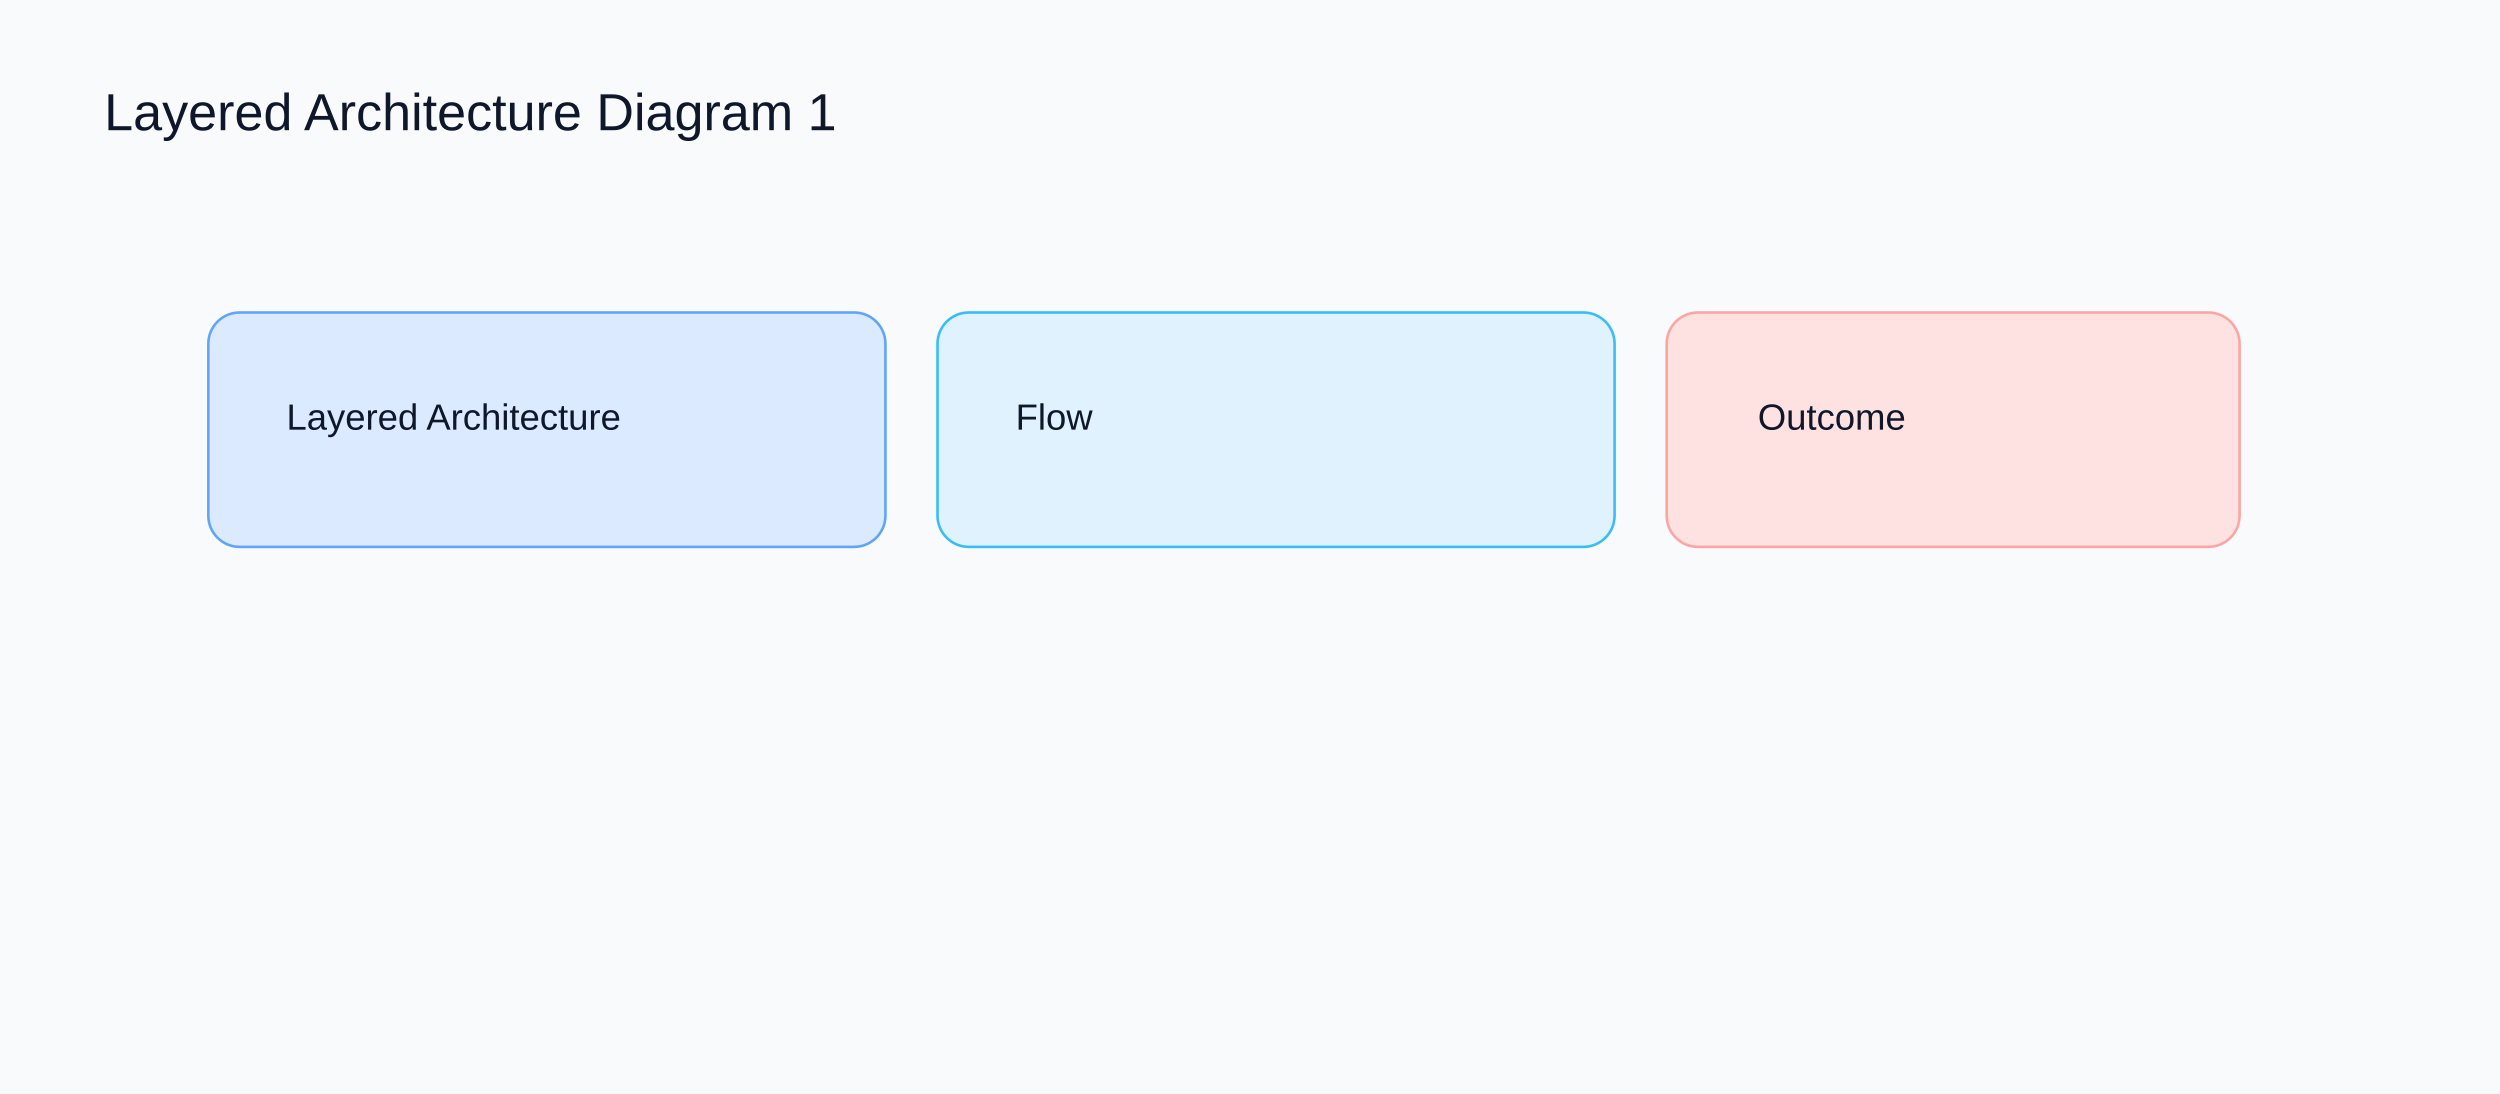
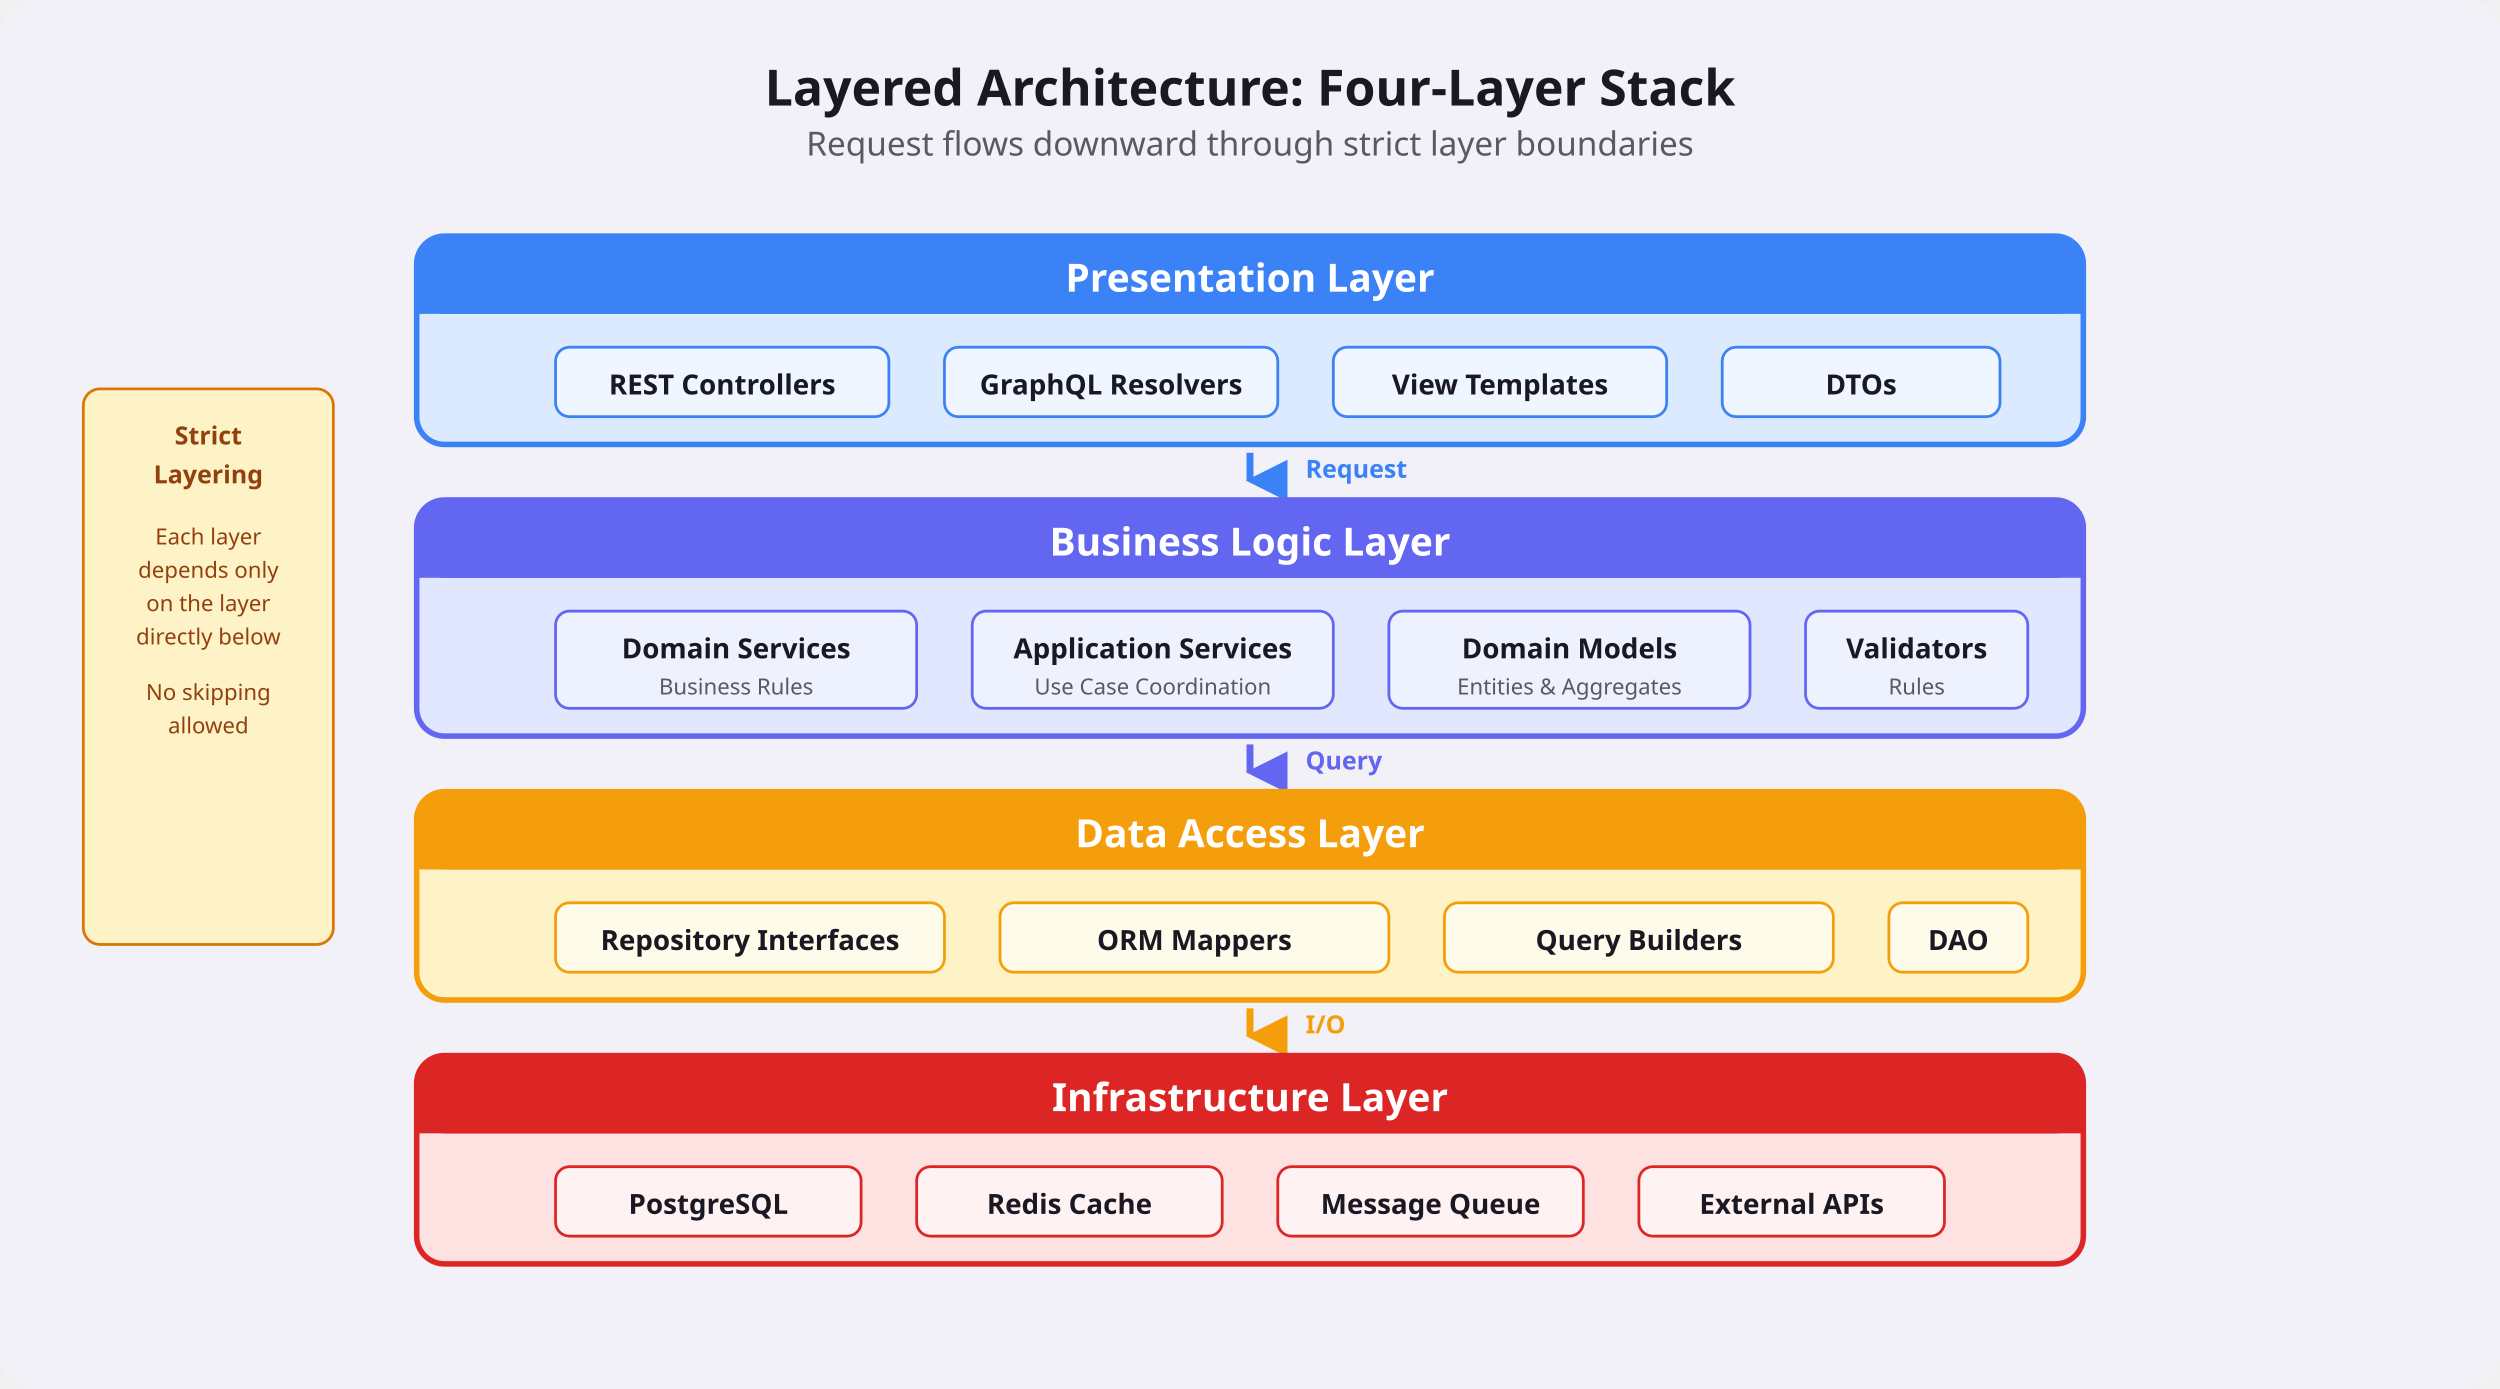
- <svg xmlns="http://www.w3.org/2000/svg" width="960" height="420" viewBox="0 0 960 420">
-   <rect width="960" height="420" fill="#f8fafc" />
-   <text x="40" y="50" font-family="Arial" font-size="20" fill="#0f172a">Layered Architecture Diagram 1</text>
-   <rect x="80" y="120" width="260" height="90" rx="12" fill="#dbeafe" stroke="#60a5fa" />
-   <text x="110" y="165" font-family="Arial" font-size="14" fill="#0f172a">Layered Architecture</text>
-   <rect x="360" y="120" width="260" height="90" rx="12" fill="#e0f2fe" stroke="#38bdf8" />
-   <text x="390" y="165" font-family="Arial" font-size="14" fill="#0f172a">Flow</text>
-   <rect x="640" y="120" width="220" height="90" rx="12" fill="#fee2e2" stroke="#fca5a5" />
-   <text x="675" y="165" font-family="Arial" font-size="14" fill="#0f172a">Outcome</text>
+ <svg xmlns="http://www.w3.org/2000/svg" width="900" height="500" viewBox="0 0 900 500" font-family="system-ui, sans-serif">
+   <rect width="900" height="500" rx="12" fill="#f3f1f8" />
+   <text x="450" y="38" font-size="18" font-weight="700" fill="#1a1822" text-anchor="middle">Layered Architecture: Four-Layer Stack</text>
+   <text x="450" y="56" font-size="12" fill="#1a1822" opacity="0.7" text-anchor="middle">Request flows downward through strict layer boundaries</text>
+   <rect x="150" y="85" width="600" height="75" rx="10" fill="#dbeafe" stroke="#3b82f6" stroke-width="2" />
+   <rect x="150" y="85" width="600" height="28" rx="10" fill="#3b82f6" />
+   <rect x="150" y="103" width="600" height="10" fill="#3b82f6" />
+   <text x="450" y="105" font-size="14" font-weight="700" fill="#ffffff" text-anchor="middle">Presentation Layer</text>
+   <rect x="200" y="125" width="120" height="25" rx="5" fill="#eff6ff" stroke="#3b82f6" stroke-width="1" />
+   <text x="260" y="142" font-size="10" font-weight="700" fill="#1a1822" text-anchor="middle">REST Controllers</text>
+   <rect x="340" y="125" width="120" height="25" rx="5" fill="#eff6ff" stroke="#3b82f6" stroke-width="1" />
+   <text x="400" y="142" font-size="10" font-weight="700" fill="#1a1822" text-anchor="middle">GraphQL Resolvers</text>
+   <rect x="480" y="125" width="120" height="25" rx="5" fill="#eff6ff" stroke="#3b82f6" stroke-width="1" />
+   <text x="540" y="142" font-size="10" font-weight="700" fill="#1a1822" text-anchor="middle">View Templates</text>
+   <rect x="620" y="125" width="100" height="25" rx="5" fill="#eff6ff" stroke="#3b82f6" stroke-width="1" />
+   <text x="670" y="142" font-size="10" font-weight="700" fill="#1a1822" text-anchor="middle">DTOs</text>
+   <line x1="450" y1="163" x2="450" y2="173" stroke="#3b82f6" stroke-width="2.5" marker-end="url(#arrowDown)" />
+   <text x="470" y="172" font-size="9" font-weight="700" fill="#3b82f6">Request</text>
+   <rect x="150" y="180" width="600" height="85" rx="10" fill="#e0e7ff" stroke="#6366f1" stroke-width="2" />
+   <rect x="150" y="180" width="600" height="28" rx="10" fill="#6366f1" />
+   <rect x="150" y="198" width="600" height="10" fill="#6366f1" />
+   <text x="450" y="200" font-size="14" font-weight="700" fill="#ffffff" text-anchor="middle">Business Logic Layer</text>
+   <rect x="200" y="220" width="130" height="35" rx="5" fill="#eef2ff" stroke="#6366f1" stroke-width="1" />
+   <text x="265" y="237" font-size="10" font-weight="700" fill="#1a1822" text-anchor="middle">Domain Services</text>
+   <text x="265" y="250" font-size="8" font-weight="400" fill="#1a1822" opacity="0.7" text-anchor="middle">Business Rules</text>
+   <rect x="350" y="220" width="130" height="35" rx="5" fill="#eef2ff" stroke="#6366f1" stroke-width="1" />
+   <text x="415" y="237" font-size="10" font-weight="700" fill="#1a1822" text-anchor="middle">Application Services</text>
+   <text x="415" y="250" font-size="8" font-weight="400" fill="#1a1822" opacity="0.7" text-anchor="middle">Use Case Coordination</text>
+   <rect x="500" y="220" width="130" height="35" rx="5" fill="#eef2ff" stroke="#6366f1" stroke-width="1" />
+   <text x="565" y="237" font-size="10" font-weight="700" fill="#1a1822" text-anchor="middle">Domain Models</text>
+   <text x="565" y="250" font-size="8" font-weight="400" fill="#1a1822" opacity="0.7" text-anchor="middle">Entities &amp; Aggregates</text>
+   <rect x="650" y="220" width="80" height="35" rx="5" fill="#eef2ff" stroke="#6366f1" stroke-width="1" />
+   <text x="690" y="237" font-size="10" font-weight="700" fill="#1a1822" text-anchor="middle">Validators</text>
+   <text x="690" y="250" font-size="8" font-weight="400" fill="#1a1822" opacity="0.7" text-anchor="middle">Rules</text>
+   <line x1="450" y1="268" x2="450" y2="278" stroke="#6366f1" stroke-width="2.5" marker-end="url(#arrowDownIndigo)" />
+   <text x="470" y="277" font-size="9" font-weight="700" fill="#6366f1">Query</text>
+   <rect x="150" y="285" width="600" height="75" rx="10" fill="#fef3c7" stroke="#f59e0b" stroke-width="2" />
+   <rect x="150" y="285" width="600" height="28" rx="10" fill="#f59e0b" />
+   <rect x="150" y="303" width="600" height="10" fill="#f59e0b" />
+   <text x="450" y="305" font-size="14" font-weight="700" fill="#ffffff" text-anchor="middle">Data Access Layer</text>
+   <rect x="200" y="325" width="140" height="25" rx="5" fill="#fffbeb" stroke="#f59e0b" stroke-width="1" />
+   <text x="270" y="342" font-size="10" font-weight="700" fill="#1a1822" text-anchor="middle">Repository Interfaces</text>
+   <rect x="360" y="325" width="140" height="25" rx="5" fill="#fffbeb" stroke="#f59e0b" stroke-width="1" />
+   <text x="430" y="342" font-size="10" font-weight="700" fill="#1a1822" text-anchor="middle">ORM Mappers</text>
+   <rect x="520" y="325" width="140" height="25" rx="5" fill="#fffbeb" stroke="#f59e0b" stroke-width="1" />
+   <text x="590" y="342" font-size="10" font-weight="700" fill="#1a1822" text-anchor="middle">Query Builders</text>
+   <rect x="680" y="325" width="50" height="25" rx="5" fill="#fffbeb" stroke="#f59e0b" stroke-width="1" />
+   <text x="705" y="342" font-size="10" font-weight="700" fill="#1a1822" text-anchor="middle">DAO</text>
+   <line x1="450" y1="363" x2="450" y2="373" stroke="#f59e0b" stroke-width="2.5" marker-end="url(#arrowDownAmber)" />
+   <text x="470" y="372" font-size="9" font-weight="700" fill="#f59e0b">I/O</text>
+   <rect x="150" y="380" width="600" height="75" rx="10" fill="#fee2e2" stroke="#dc2626" stroke-width="2" />
+   <rect x="150" y="380" width="600" height="28" rx="10" fill="#dc2626" />
+   <rect x="150" y="398" width="600" height="10" fill="#dc2626" />
+   <text x="450" y="400" font-size="14" font-weight="700" fill="#ffffff" text-anchor="middle">Infrastructure Layer</text>
+   <rect x="200" y="420" width="110" height="25" rx="5" fill="#fef2f2" stroke="#dc2626" stroke-width="1" />
+   <text x="255" y="437" font-size="10" font-weight="700" fill="#1a1822" text-anchor="middle">PostgreSQL</text>
+   <rect x="330" y="420" width="110" height="25" rx="5" fill="#fef2f2" stroke="#dc2626" stroke-width="1" />
+   <text x="385" y="437" font-size="10" font-weight="700" fill="#1a1822" text-anchor="middle">Redis Cache</text>
+   <rect x="460" y="420" width="110" height="25" rx="5" fill="#fef2f2" stroke="#dc2626" stroke-width="1" />
+   <text x="515" y="437" font-size="10" font-weight="700" fill="#1a1822" text-anchor="middle">Message Queue</text>
+   <rect x="590" y="420" width="110" height="25" rx="5" fill="#fef2f2" stroke="#dc2626" stroke-width="1" />
+   <text x="645" y="437" font-size="10" font-weight="700" fill="#1a1822" text-anchor="middle">External APIs</text>
+   <defs>
+     <marker id="arrowDown" viewBox="0 0 10 10" refX="5" refY="9" markerWidth="6" markerHeight="6" orient="auto">
+       <path d="M 0 0 L 10 0 L 5 10 z" fill="#3b82f6" />
+     </marker>
+     <marker id="arrowDownIndigo" viewBox="0 0 10 10" refX="5" refY="9" markerWidth="6" markerHeight="6" orient="auto">
+       <path d="M 0 0 L 10 0 L 5 10 z" fill="#6366f1" />
+     </marker>
+     <marker id="arrowDownAmber" viewBox="0 0 10 10" refX="5" refY="9" markerWidth="6" markerHeight="6" orient="auto">
+       <path d="M 0 0 L 10 0 L 5 10 z" fill="#f59e0b" />
+     </marker>
+   </defs>
+   <rect x="30" y="140" width="90" height="200" rx="6" fill="#fef3c7" stroke="#d97706" stroke-width="1" />
+   <text x="75" y="160" font-size="9" font-weight="700" fill="#92400e" text-anchor="middle">Strict</text>
+   <text x="75" y="174" font-size="9" font-weight="700" fill="#92400e" text-anchor="middle">Layering</text>
+   <text x="75" y="196" font-size="8" font-weight="400" fill="#92400e" text-anchor="middle">Each layer</text>
+   <text x="75" y="208" font-size="8" font-weight="400" fill="#92400e" text-anchor="middle">depends only</text>
+   <text x="75" y="220" font-size="8" font-weight="400" fill="#92400e" text-anchor="middle">on the layer</text>
+   <text x="75" y="232" font-size="8" font-weight="400" fill="#92400e" text-anchor="middle">directly below</text>
+   <text x="75" y="252" font-size="8" font-weight="400" fill="#92400e" text-anchor="middle">No skipping</text>
+   <text x="75" y="264" font-size="8" font-weight="400" fill="#92400e" text-anchor="middle">allowed</text>
</svg>
